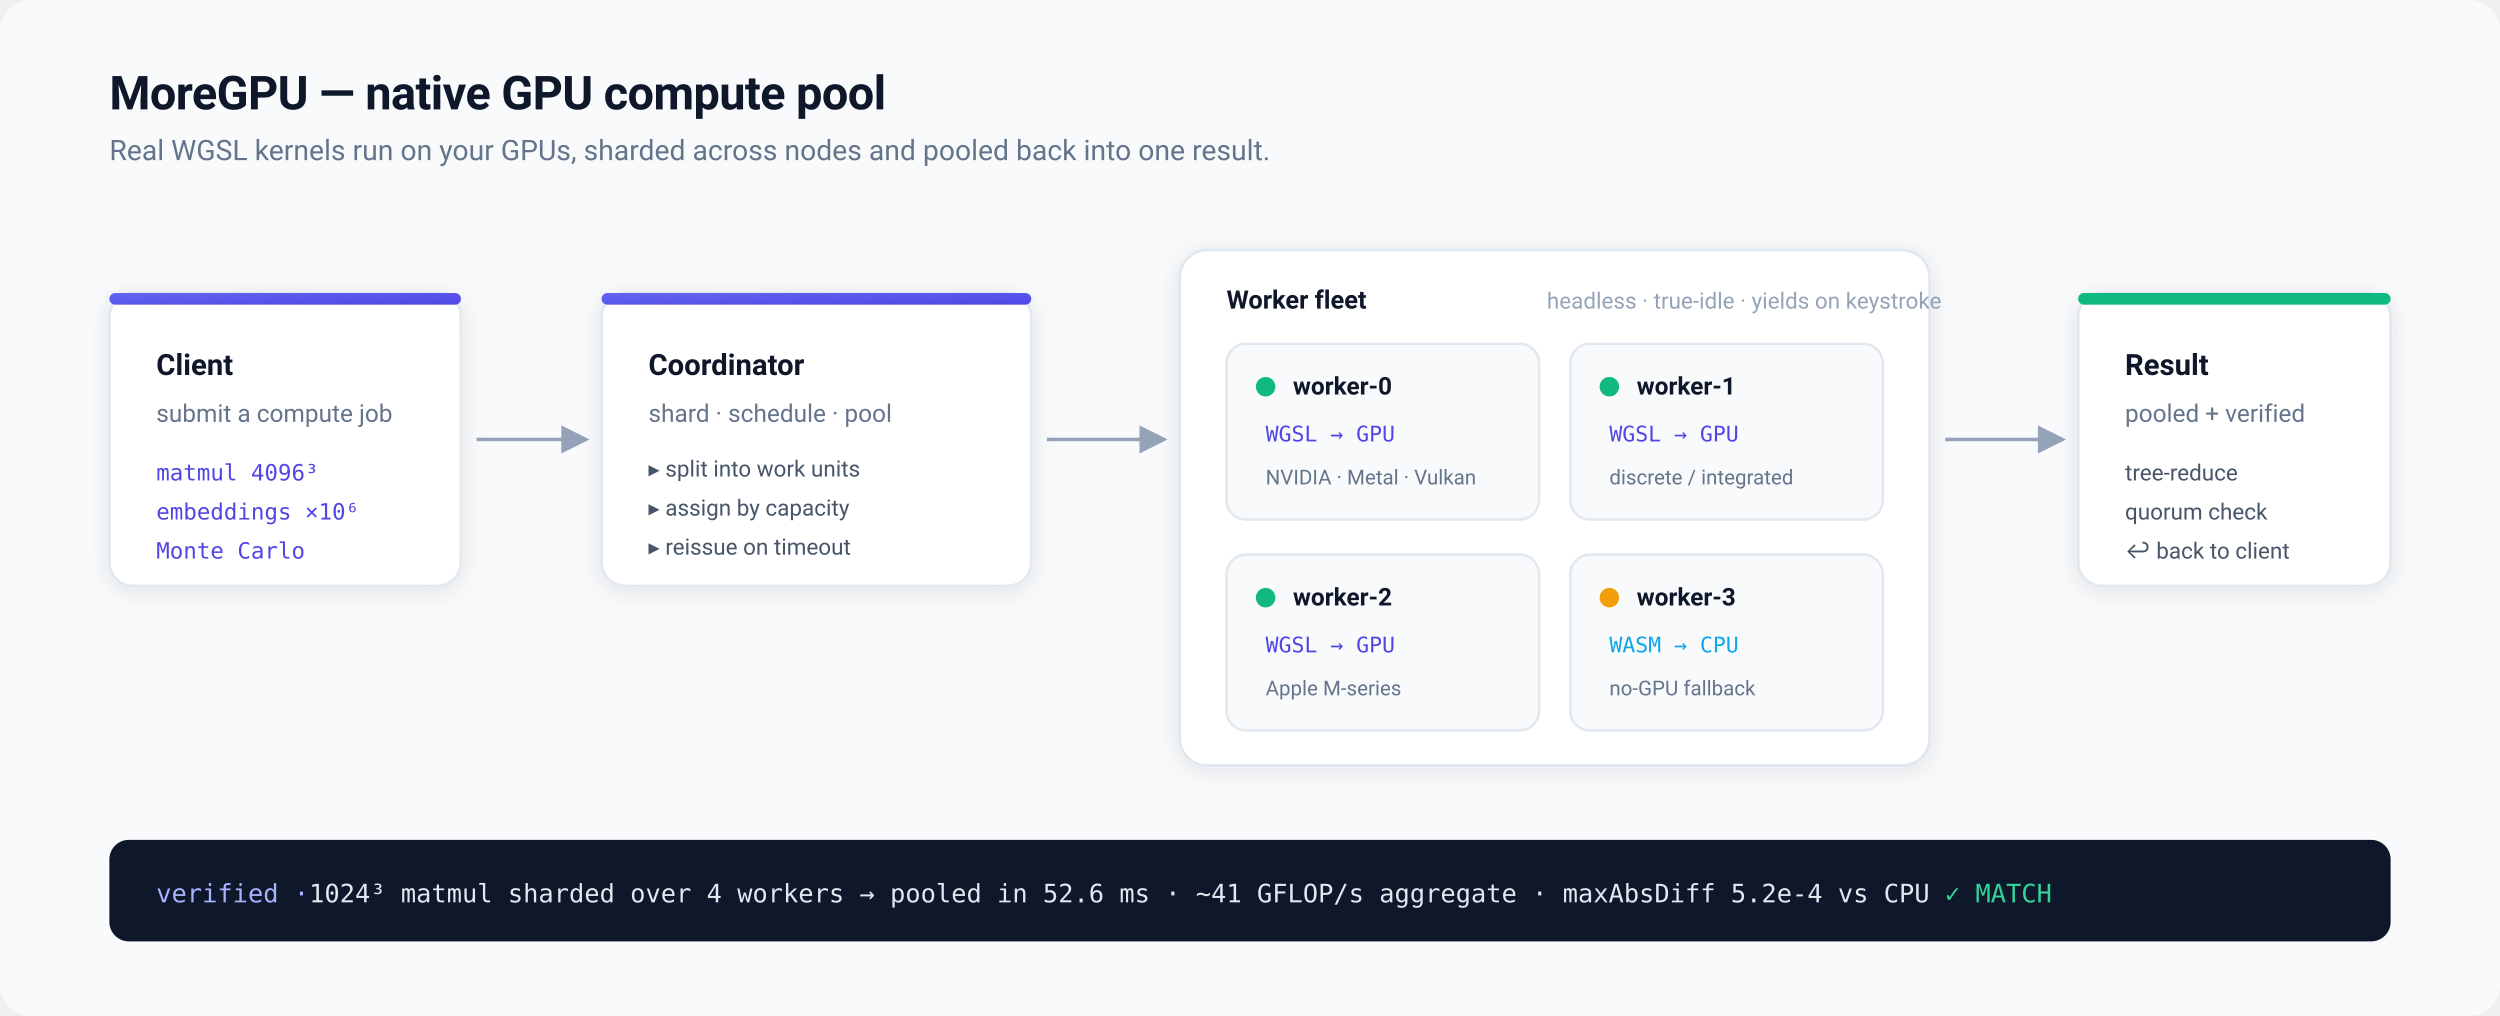
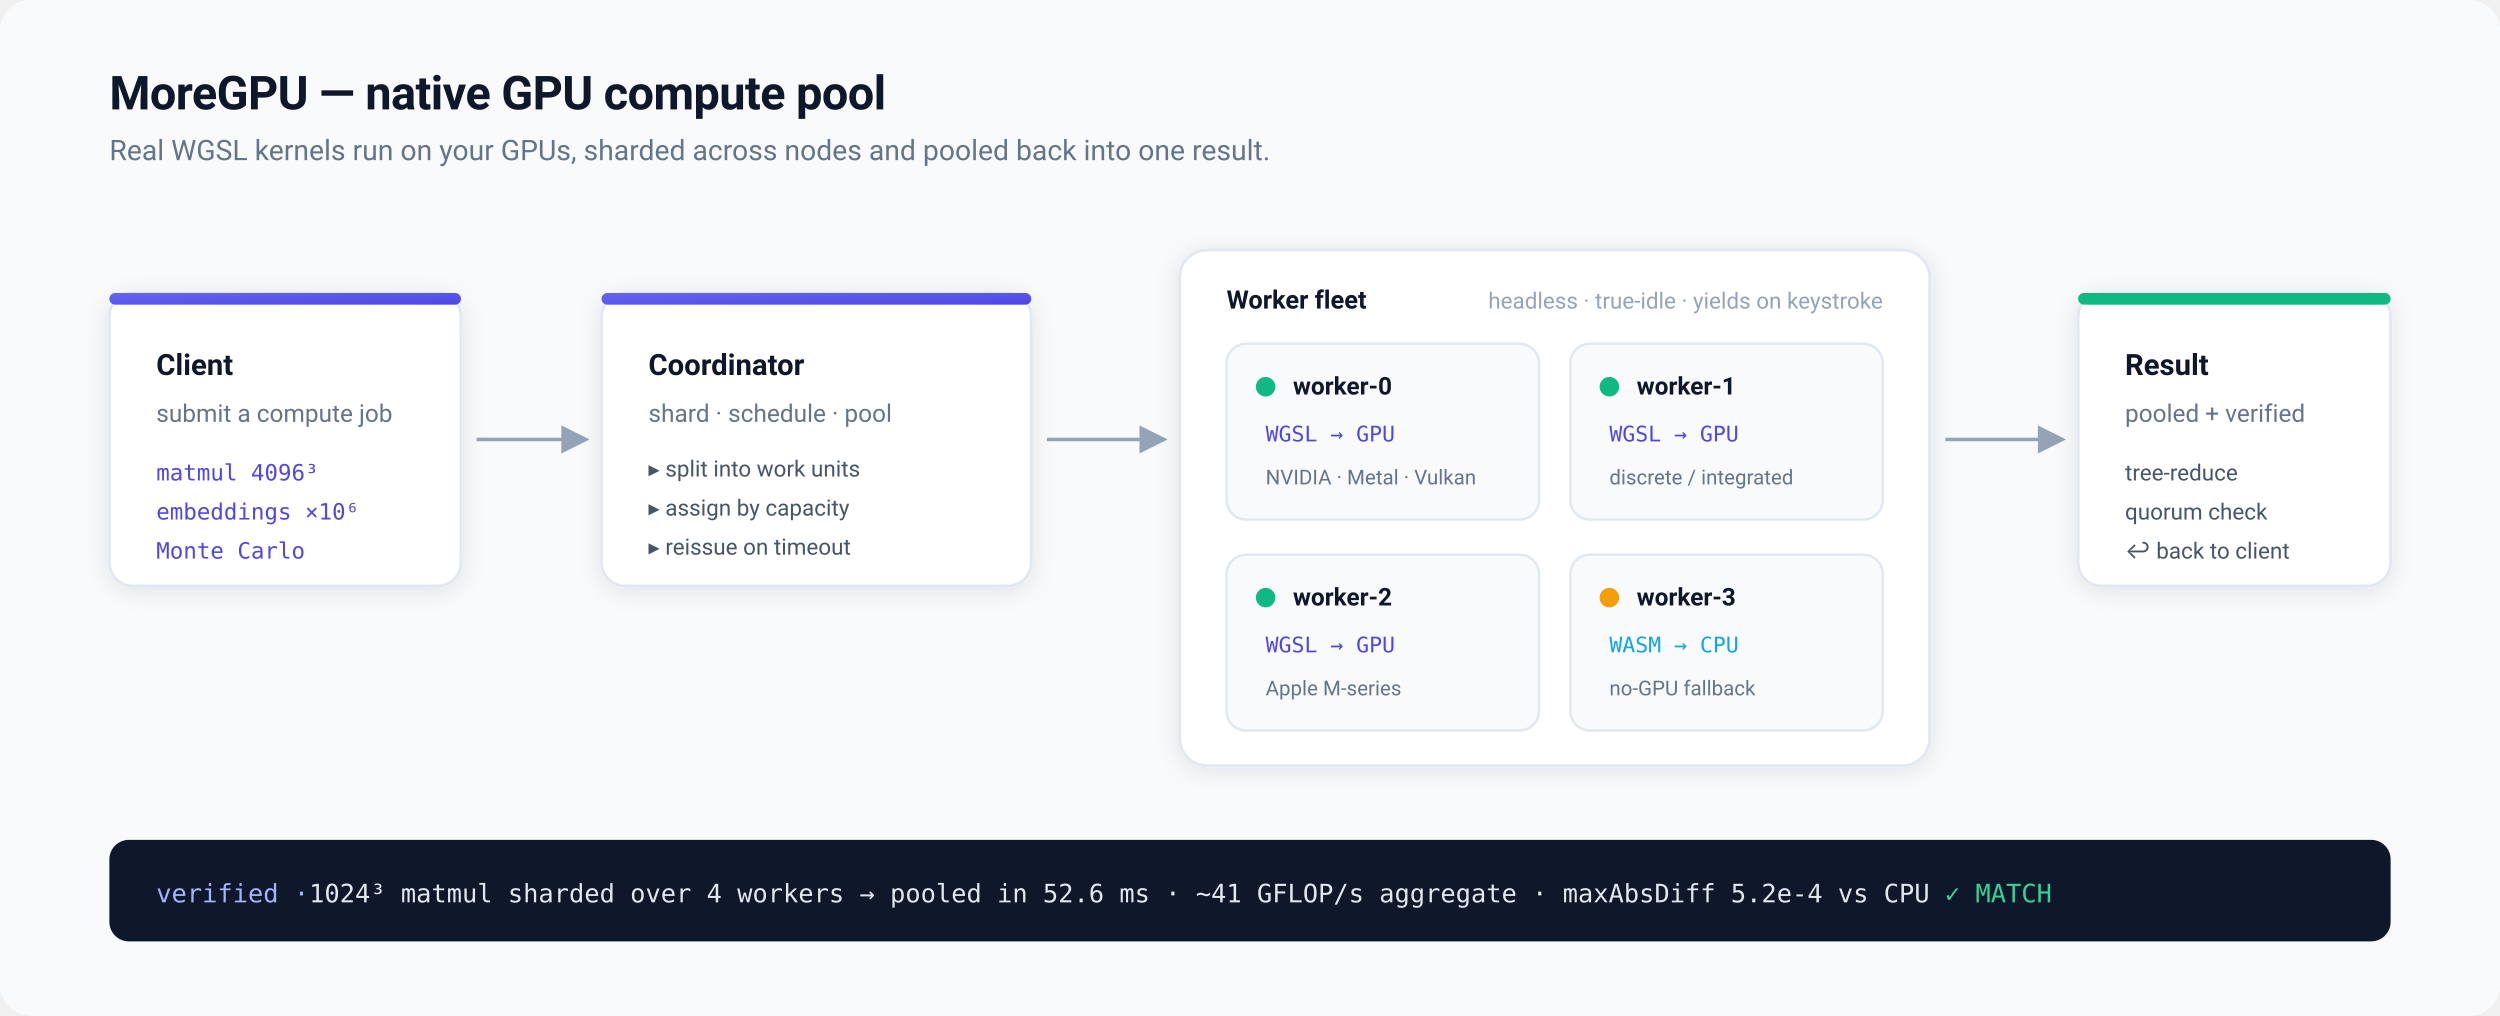
<svg xmlns="http://www.w3.org/2000/svg" viewBox="0 0 1280 520" font-family="ui-sans-serif, -apple-system, 'Segoe UI', Roboto, sans-serif">
  <defs>
    <linearGradient id="accent" x1="0" y1="0" x2="1" y2="1">
      <stop offset="0" stop-color="#6366f1" />
      <stop offset="1" stop-color="#4f46e5" />
    </linearGradient>
    <filter id="sh" x="-20%" y="-20%" width="140%" height="150%">
      <feDropShadow dx="0" dy="2" stdDeviation="6" flood-color="#0f172a" flood-opacity="0.10" />
    </filter>
    <marker id="arw" markerWidth="10" markerHeight="10" refX="7" refY="4" orient="auto">
      <path d="M0 0 L8 4 L0 8 z" fill="#94a3b8" />
    </marker>
  </defs>
  <rect width="1280" height="520" rx="16" fill="#ffffff" />
  <rect width="1280" height="520" rx="16" fill="#f8fafc" />
  <text x="56" y="56" font-size="24" font-weight="700" fill="#0f172a" letter-spacing="-0.3">MoreGPU — native GPU compute pool</text>
  <text x="56" y="82" font-size="14.5" fill="#64748b">Real WGSL kernels run on your GPUs, sharded across nodes and pooled back into one result.</text>
  <g filter="url(#sh)">
    <rect x="56" y="150" width="180" height="150" rx="12" fill="#ffffff" stroke="#e2e8f0" stroke-width="1.5" />
  </g>
  <rect x="56" y="150" width="180" height="6" rx="3" fill="url(#accent)" />
  <text x="80" y="192" font-size="15" font-weight="650" fill="#0f172a">Client</text>
  <text x="80" y="216" font-size="12.5" fill="#64748b">submit a compute job</text>
  <g font-family="ui-monospace, monospace" font-size="11.5" fill="#4f46e5">
    <text x="80" y="246">matmul 4096³</text>
    <text x="80" y="266">embeddings ×10⁶</text>
    <text x="80" y="286">Monte Carlo</text>
  </g>
  <path d="M244 225 H300" stroke="#94a3b8" stroke-width="1.8" fill="none" marker-end="url(#arw)" />
  <g filter="url(#sh)">
    <rect x="308" y="150" width="220" height="150" rx="12" fill="#ffffff" stroke="#e2e8f0" stroke-width="1.5" />
  </g>
  <rect x="308" y="150" width="220" height="6" rx="3" fill="url(#accent)" />
  <text x="332" y="192" font-size="15" font-weight="650" fill="#0f172a">Coordinator</text>
  <text x="332" y="216" font-size="12.5" fill="#64748b">shard · schedule · pool</text>
  <g font-size="11.5" fill="#475569">
    <text x="332" y="244">▸ split into work units</text>
    <text x="332" y="264">▸ assign by capacity</text>
    <text x="332" y="284">▸ reissue on timeout</text>
  </g>
  <path d="M536 225 H596" stroke="#94a3b8" stroke-width="1.8" fill="none" marker-end="url(#arw)" />
  <g filter="url(#sh)">
    <rect x="604" y="128" width="384" height="264" rx="14" fill="#ffffff" stroke="#e2e8f0" stroke-width="1.5" />
  </g>
  <text x="628" y="158" font-size="13" font-weight="650" fill="#0f172a">Worker fleet</text>
-   <text x="792" y="158" font-size="11.5" fill="#94a3b8">headless · true-idle · yields on keystroke</text>
+   <text x="964" y="158" font-size="11.5" fill="#94a3b8" text-anchor="end">headless · true-idle · yields on keystroke</text>
  <g>
    <rect x="628" y="176" width="160" height="90" rx="10" fill="#f8fafc" stroke="#e2e8f0" stroke-width="1.3" />
    <circle cx="648" cy="198" r="5" fill="#10b981" />
    <text x="662" y="202" font-size="12.5" font-weight="600" fill="#0f172a">worker-0</text>
    <text x="648" y="226" font-size="11" font-family="ui-monospace, monospace" fill="#4f46e5">WGSL → GPU</text>
    <text x="648" y="248" font-size="10.5" fill="#64748b">NVIDIA · Metal · Vulkan</text>
    <rect x="804" y="176" width="160" height="90" rx="10" fill="#f8fafc" stroke="#e2e8f0" stroke-width="1.3" />
    <circle cx="824" cy="198" r="5" fill="#10b981" />
    <text x="838" y="202" font-size="12.5" font-weight="600" fill="#0f172a">worker-1</text>
    <text x="824" y="226" font-size="11" font-family="ui-monospace, monospace" fill="#4f46e5">WGSL → GPU</text>
    <text x="824" y="248" font-size="10.5" fill="#64748b">discrete / integrated</text>
    <rect x="628" y="284" width="160" height="90" rx="10" fill="#f8fafc" stroke="#e2e8f0" stroke-width="1.3" />
    <circle cx="648" cy="306" r="5" fill="#10b981" />
    <text x="662" y="310" font-size="12.5" font-weight="600" fill="#0f172a">worker-2</text>
    <text x="648" y="334" font-size="11" font-family="ui-monospace, monospace" fill="#4f46e5">WGSL → GPU</text>
    <text x="648" y="356" font-size="10.5" fill="#64748b">Apple M-series</text>
    <rect x="804" y="284" width="160" height="90" rx="10" fill="#f8fafc" stroke="#e2e8f0" stroke-width="1.3" />
    <circle cx="824" cy="306" r="5" fill="#f59e0b" />
    <text x="838" y="310" font-size="12.5" font-weight="600" fill="#0f172a">worker-3</text>
    <text x="824" y="334" font-size="11" font-family="ui-monospace, monospace" fill="#0ea5e9">WASM → CPU</text>
    <text x="824" y="356" font-size="10.5" fill="#64748b">no-GPU fallback</text>
  </g>
  <path d="M996 225 H1056" stroke="#94a3b8" stroke-width="1.8" fill="none" marker-end="url(#arw)" />
  <g filter="url(#sh)">
    <rect x="1064" y="150" width="160" height="150" rx="12" fill="#ffffff" stroke="#e2e8f0" stroke-width="1.5" />
  </g>
  <rect x="1064" y="150" width="160" height="6" rx="3" fill="#10b981" />
  <text x="1088" y="192" font-size="15" font-weight="650" fill="#0f172a">Result</text>
  <text x="1088" y="216" font-size="12.5" fill="#64748b">pooled + verified</text>
  <g font-size="11.5" fill="#475569">
    <text x="1088" y="246">tree-reduce</text>
    <text x="1088" y="266">quorum check</text>
    <text x="1088" y="286">↩ back to client</text>
  </g>
  <rect x="56" y="430" width="1168" height="52" rx="10" fill="#0f172a" />
  <text x="80" y="462" font-size="13" font-family="ui-monospace, monospace" fill="#e2e8f0">
    <tspan fill="#a5b4fc">verified · </tspan>1024³ matmul sharded over 4 workers → pooled in 52.6 ms · ~41 GFLOP/s aggregate · maxAbsDiff 5.2e-4 vs CPU
    <tspan fill="#34d399">  ✓ MATCH</tspan>
  </text>
</svg>
